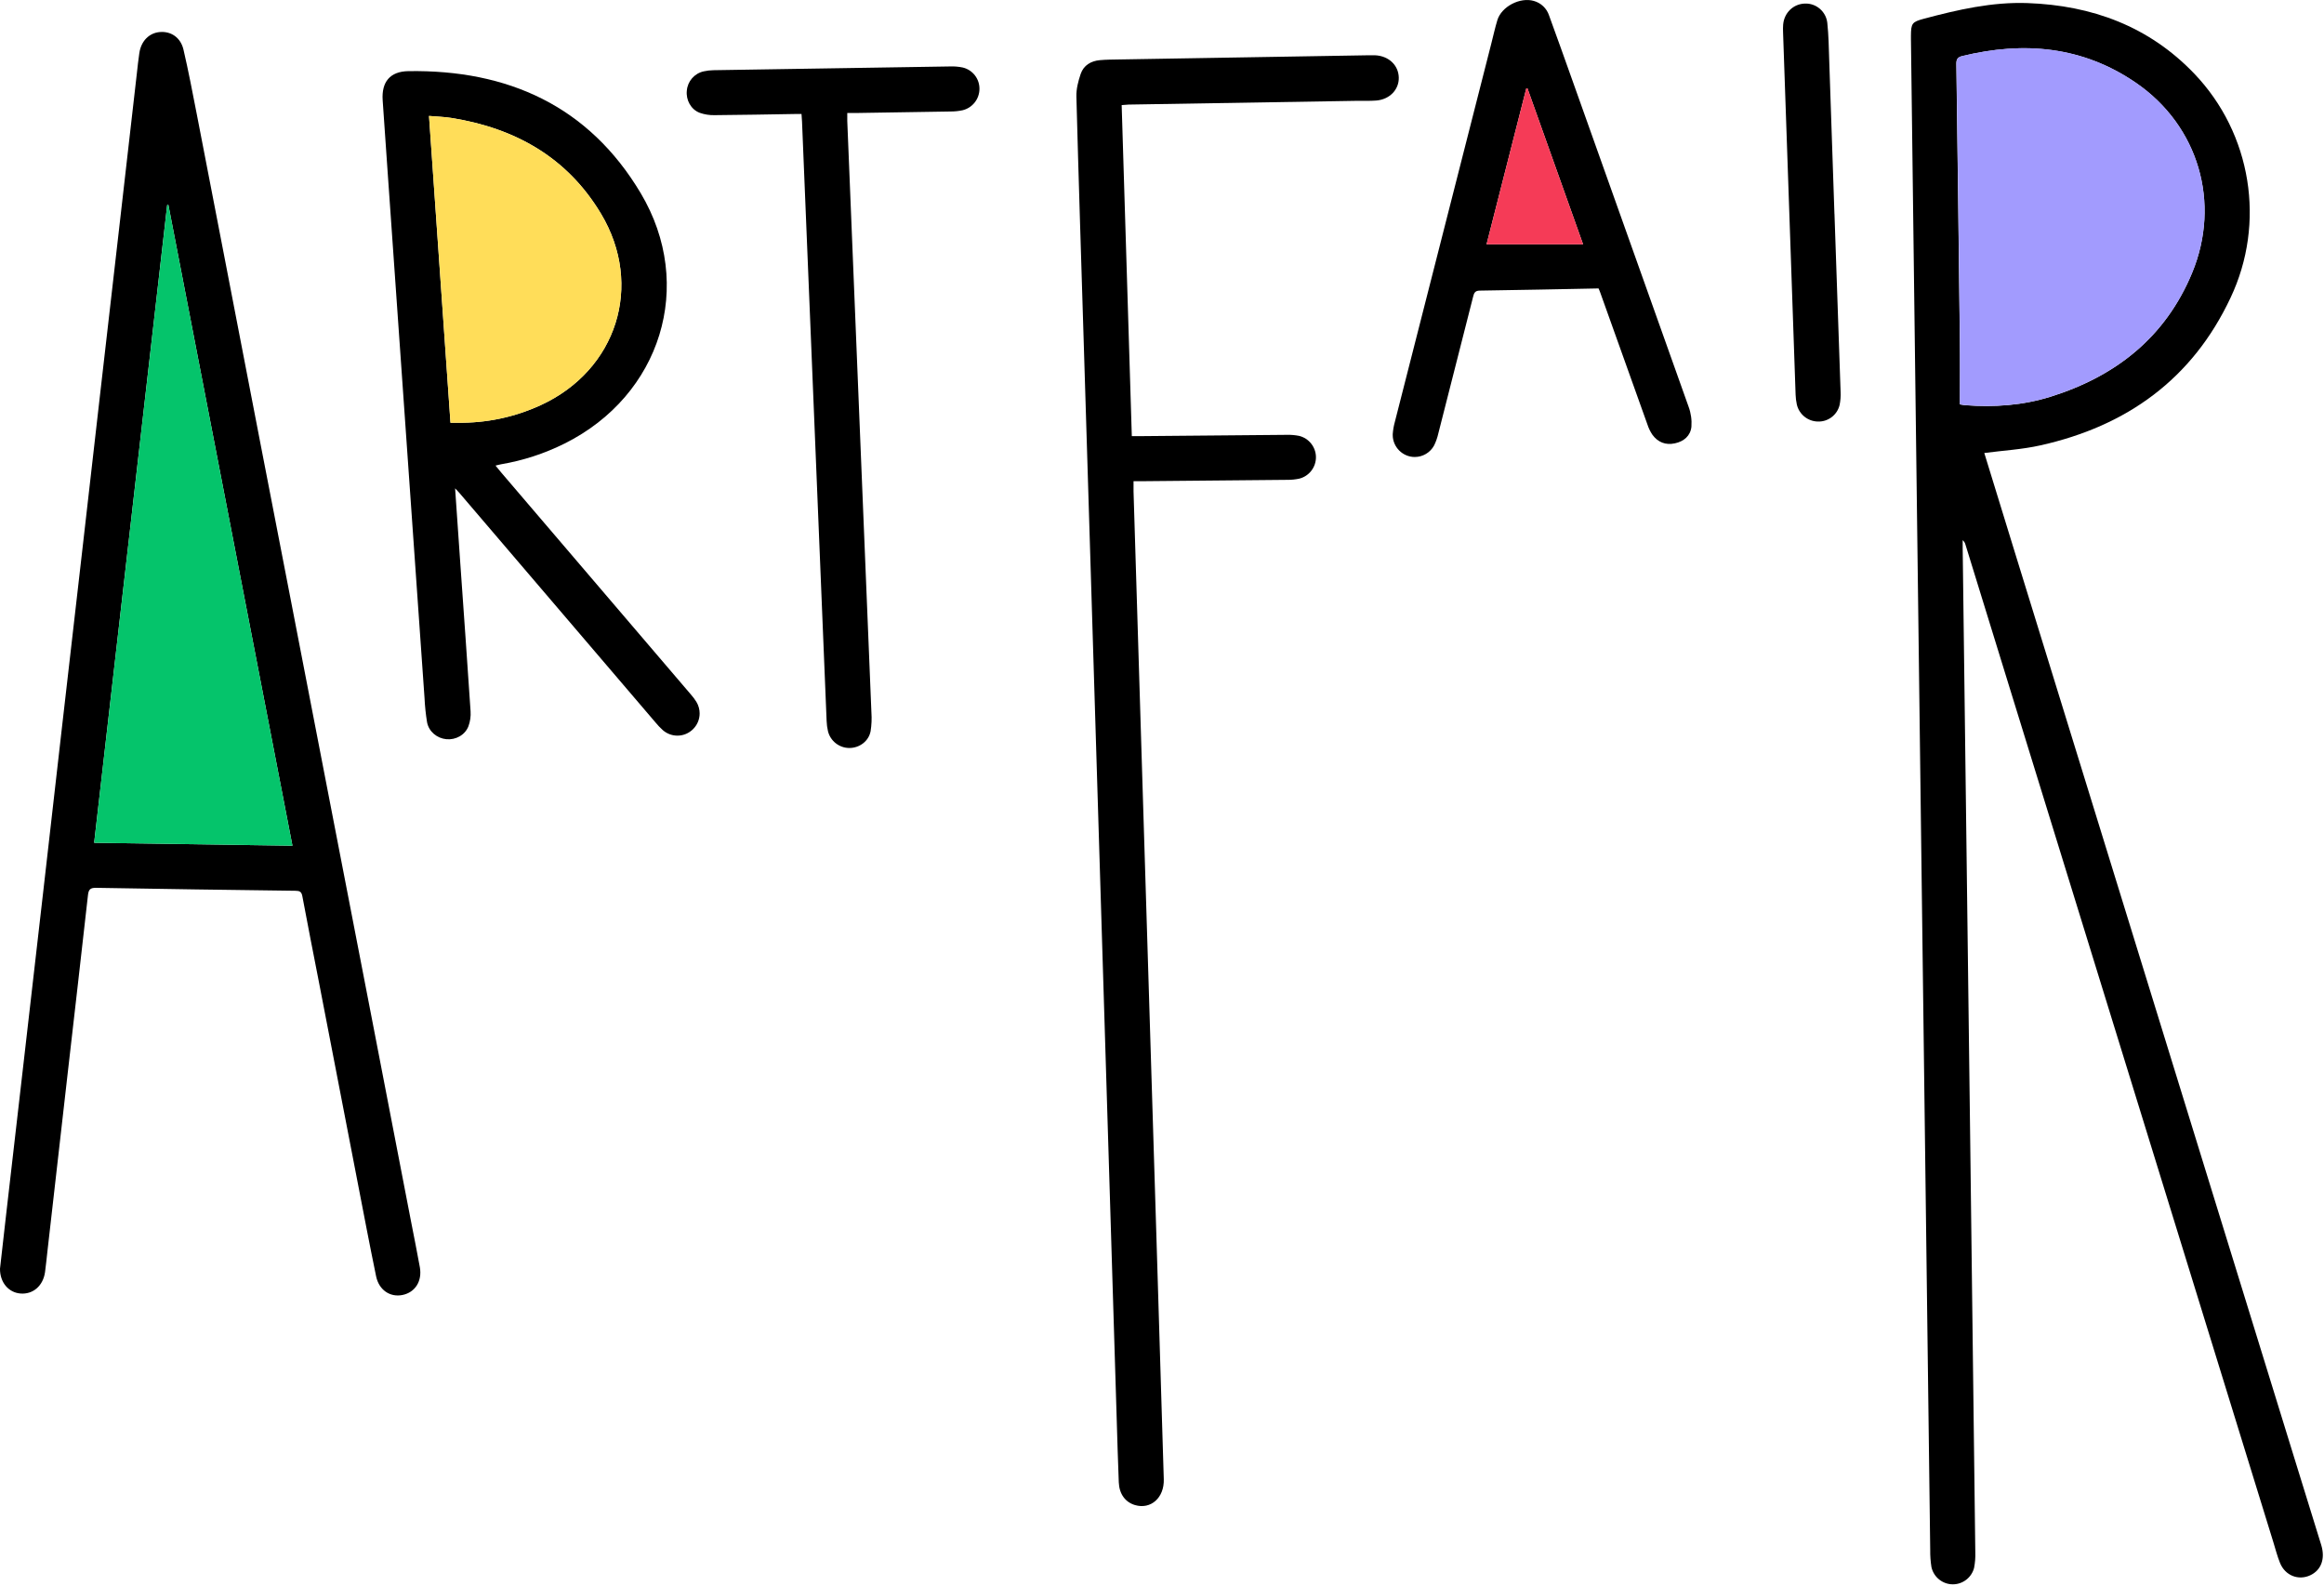
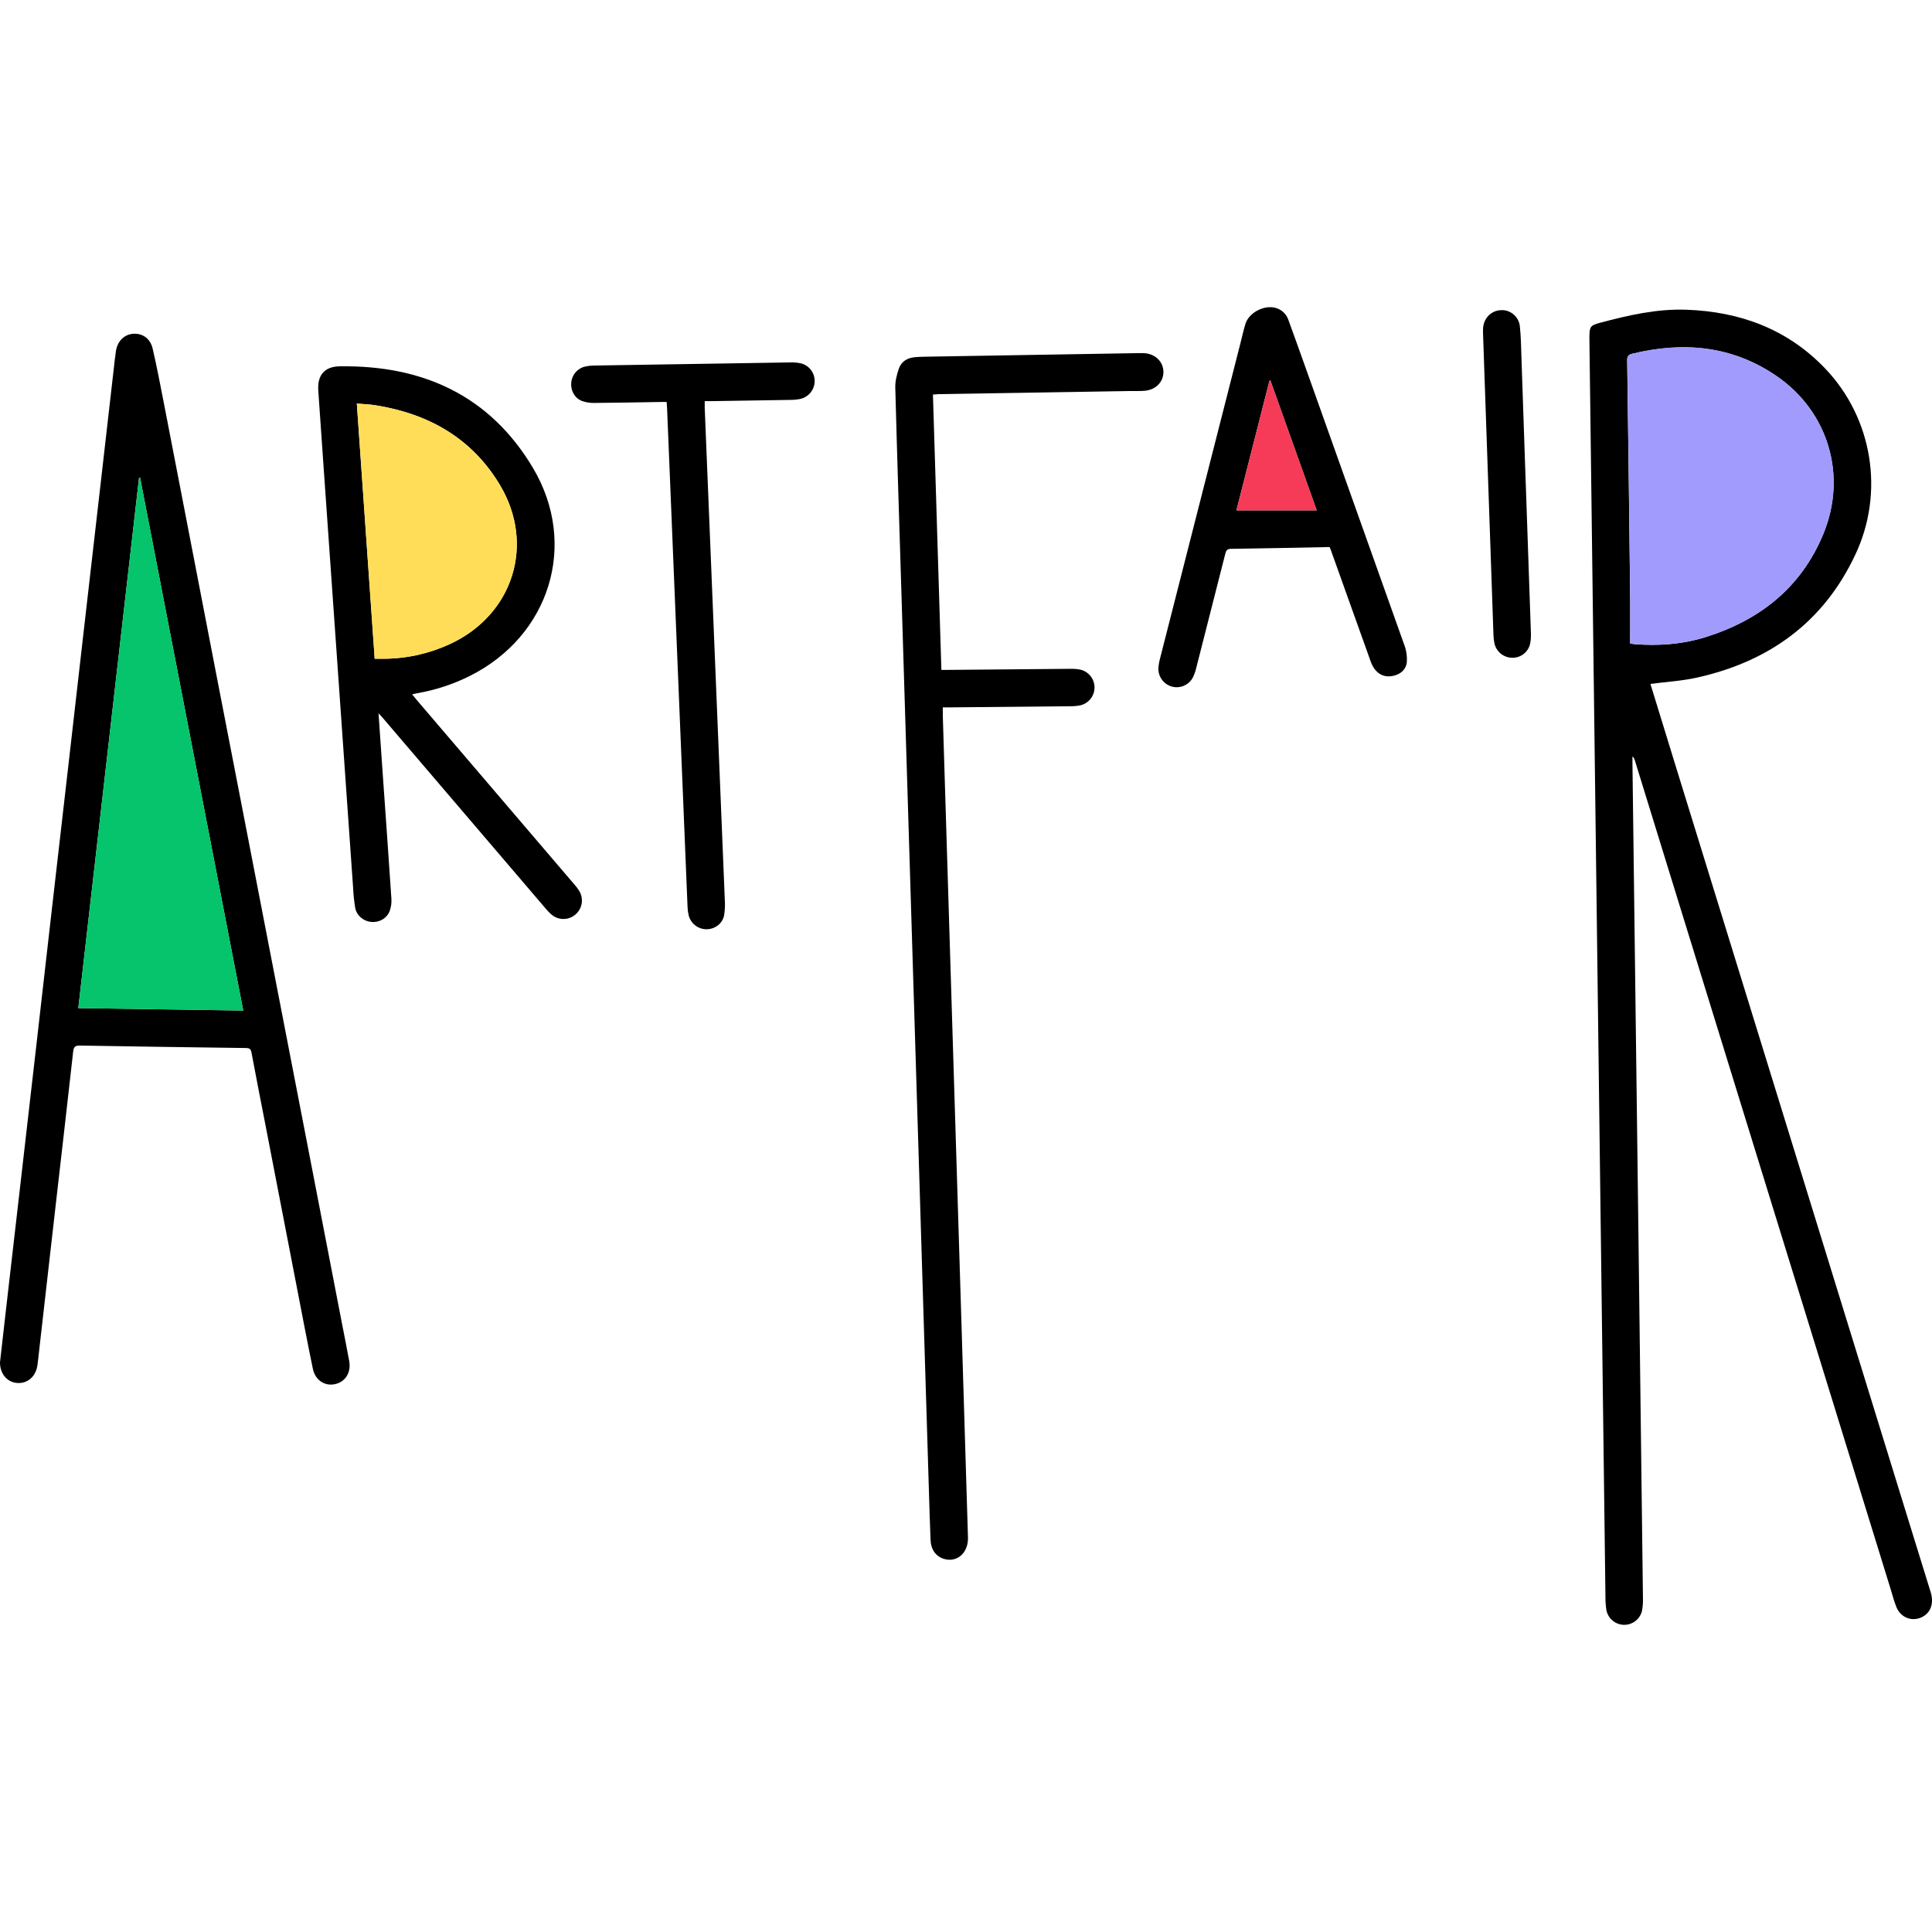
- <svg xmlns="http://www.w3.org/2000/svg" width="100%" height="100%" viewBox="0 0 1900 1296" version="1.1" xml:space="preserve" style="fill-rule:evenodd;clip-rule:evenodd;stroke-linejoin:round;stroke-miterlimit:2;">
-   <g transform="matrix(1,0,0,1,-99.09,-168.67)">
-     <path d="M1721.36,539C1729.65,565.91 1738.01,593.1 1746.36,620.28C1822.36,866.6 1898.38,1112.93 1974.42,1359.28C1981.88,1383.45 1989.42,1407.59 1996.84,1431.77C2000.27,1443 1996.77,1452.3 1987.84,1456.47C1978.19,1460.96 1967.33,1456.72 1963.14,1446.4C1960.9,1440.87 1959.42,1435.03 1957.65,1429.31C1885.94,1196.99 1814.22,964.673 1742.51,732.36C1730.35,692.873 1718.18,653.42 1706,614C1705.64,612.544 1704.84,611.237 1703.69,610.27L1703.69,616.69C1705.69,776.69 1707.72,936.663 1709.79,1096.61C1711.23,1210.25 1712.64,1323.9 1714.01,1437.55C1714.17,1441.87 1713.84,1446.19 1713.01,1450.43C1710.97,1458.31 1703.8,1463.86 1695.66,1463.86C1687.26,1463.86 1679.93,1457.95 1678.15,1449.74C1677.42,1445.14 1677.08,1440.48 1677.15,1435.82C1674.81,1255.02 1672.5,1074.22 1670.22,893.42C1668.67,771.1 1667.12,648.787 1665.55,526.48C1664.17,417.813 1662.78,309.147 1661.39,200.48L1661.39,197.98C1661.47,187.75 1662.28,186.58 1672,183.98C1699.78,176.59 1727.75,170.15 1756.77,171.19C1809.47,173.09 1856.01,190.19 1893.02,228.86C1939.86,277.804 1951.68,350.988 1922.64,412.19C1891.38,478.62 1837.85,517.03 1767.24,532.75C1752.35,536.11 1736.94,536.94 1721.36,539ZM1701.36,499.25C1703.68,499.63 1704.63,499.86 1705.61,499.93C1729.41,501.77 1752.93,500.11 1775.78,492.93C1829.07,476.17 1869.49,444.25 1891.24,391.75C1914.97,334.45 1896.45,271.53 1845.4,236.46C1801.79,206.51 1753.74,202.24 1703.32,214.52C1699.46,215.52 1698.45,217.16 1698.5,221.01C1699.54,295.677 1700.48,370.343 1701.33,445.01C1701.58,462.92 1701.4,480.91 1701.4,499.21L1701.36,499.25Z" style="fill-rule:nonzero;" />
-   </g>
-   <g transform="matrix(1,0,0,1,-99.09,-168.67)">
-     <path d="M99.09,1205.85C100.78,1190.92 102.51,1175.36 104.3,1159.85C108.833,1120.3 113.383,1080.75 117.95,1041.2C123.503,992.88 129.05,944.547 134.59,896.2C139.75,851.18 144.883,806.163 149.99,761.15C155.49,713.15 161,665.15 166.52,617.15C171.36,574.95 176.18,532.747 180.98,490.54C186.127,445.533 191.29,400.533 196.47,355.54C201.323,313.18 206.167,270.82 211,228.46C211.62,223 212.17,217.53 213,212.09C214.43,202.27 220.95,195.63 229.69,194.87C238.86,194.07 246.77,199.28 249.11,209.28C253.19,226.77 256.53,244.44 259.98,262.08C266.913,297.52 273.777,332.977 280.57,368.45C291.123,423.017 301.663,477.59 312.19,532.17C320.25,573.843 328.333,615.51 336.44,657.17C347.673,715.17 358.9,773.17 370.12,831.17C380.593,885.25 391.073,939.333 401.56,993.42C412.793,1051.42 424,1109.42 435.18,1167.42C437.58,1179.83 440.12,1192.22 442.35,1204.67C444.35,1216.06 438.45,1225.25 428.07,1227.34C418.07,1229.34 408.91,1223.34 406.58,1212.04C401.15,1185.81 396.18,1159.48 391.08,1133.17C380.567,1078.93 370.077,1024.68 359.61,970.42C355.15,947.42 350.55,924.37 346.27,901.3C345.58,897.61 344.06,896.92 340.67,896.88C286.35,896.213 232.017,895.41 177.67,894.47C172.95,894.39 171.52,895.79 171.01,900.41C165.58,949.24 159.91,998.04 154.34,1046.85C148.84,1095 143.36,1143.16 137.9,1191.31C137.24,1197.1 136.68,1202.91 135.9,1208.68C134.31,1219.86 126.06,1226.96 115.85,1226.12C106.05,1225.34 99,1217.05 99.09,1205.85ZM236.77,336.29L235.77,336.29C215.923,509.857 196.023,683.643 176.07,857.65L338.18,860.05L236.77,336.29Z" style="fill-rule:nonzero;" />
-   </g>
-   <g transform="matrix(1,0,0,1,-99.09,-168.67)">
-     <path d="M1016.12,254.58C1018.89,344.94 1021.65,434.82 1024.41,525.21L1031.81,525.21C1071.64,524.837 1111.47,524.483 1151.3,524.15C1154.62,524.074 1157.95,524.363 1161.21,525.01C1169.25,526.967 1174.95,534.226 1174.95,542.499C1174.95,550.806 1169.2,558.087 1161.12,560.01C1158.03,560.64 1154.88,560.952 1151.72,560.94C1111.89,561.353 1072.06,561.727 1032.23,562.06L1025.82,562.06C1025.82,565.24 1025.76,567.85 1025.82,570.45C1028.16,647.237 1030.51,724.027 1032.87,800.82C1036.77,928.073 1040.68,1055.33 1044.61,1182.59C1046.61,1247.72 1048.59,1312.84 1050.55,1377.97C1051,1393.09 1039.94,1402.89 1027,1399.06C1019.13,1396.72 1014.14,1390.06 1013.76,1380.47C1013.05,1362.82 1012.56,1345.16 1012.02,1327.47C1003.04,1034.47 994.067,741.47 985.1,448.47C983.05,381.47 980.87,314.55 979.1,247.58C978.94,241.44 980.6,235.02 982.6,229.13C985.01,222.06 990.97,218.5 998.34,217.84C1003.48,217.38 1008.66,217.37 1013.82,217.28L1217.28,213.86C1219.28,213.86 1221.28,213.79 1223.28,213.86C1234.4,214.35 1242.47,221.97 1242.67,232.13C1242.86,241.98 1235.2,249.97 1224.27,250.86C1218.97,251.29 1213.61,251.01 1208.27,251.1L1021.81,254.16C1020,254.26 1018.26,254.45 1016.12,254.58Z" style="fill-rule:nonzero;" />
-   </g>
-   <g transform="matrix(1,0,0,1,-99.09,-168.67)">
-     <path d="M471.16,567.89C472.64,589.28 474.02,609.37 475.43,629.47C478.25,669.68 481.16,709.89 483.81,750.12C484.096,754.256 483.51,758.405 482.09,762.3C479.33,769.58 471.66,773.7 464.02,772.97C456.38,772.24 449.67,766.78 448.23,759.09C447.164,752.518 446.473,745.891 446.16,739.24C436.16,596.633 426.16,454.03 416.16,311.43C414.74,291.15 413.29,270.87 411.94,250.59C410.94,235.67 417.94,227.07 432.88,226.83C514.25,225.54 580.41,255.3 622.88,326.54C667.8,401.92 639.37,492 560.76,531.22C544.359,539.419 526.836,545.147 508.76,548.22C507.47,548.44 506.2,548.81 504.2,549.29C506.05,551.53 507.57,553.42 509.15,555.29C560.77,615.69 612.387,676.097 664,736.51C665.66,738.375 667.152,740.383 668.46,742.51C670.176,745.345 671.084,748.596 671.084,751.91C671.084,761.867 662.891,770.06 652.934,770.06C648.565,770.06 644.34,768.483 641.04,765.62C638.809,763.616 636.739,761.439 634.85,759.11C581.483,696.683 528.127,634.237 474.78,571.77C474,570.8 473,569.88 471.16,567.89ZM467.38,514.25L472.88,514.25C496.44,514.649 519.79,509.734 541.19,499.87C603.31,471.3 625.54,402.05 590.45,343.41C562.84,297.29 520.24,273.41 468.12,265.09C462.29,264.16 456.35,264.01 449.83,263.44C455.7,347.37 461.51,430.38 467.38,514.25Z" style="fill-rule:nonzero;" />
-   </g>
-   <g transform="matrix(1,0,0,1,-99.09,-168.67)">
-     <path d="M1406,404.46C1373.39,405.09 1341.09,405.79 1308.79,406.24C1304.91,406.3 1304.18,408.31 1303.44,411.24C1294,448.513 1284.52,485.767 1275,523C1274.24,526.407 1273.08,529.713 1271.54,532.85C1268.4,538.642 1262.31,542.262 1255.72,542.262C1245.85,542.262 1237.72,534.137 1237.72,524.262C1237.72,523.985 1237.73,523.707 1237.74,523.43C1237.98,520.108 1238.55,516.818 1239.45,513.61C1265.69,410.537 1291.96,307.5 1318.26,204.5C1319.91,198.05 1321.34,191.5 1323.26,185.16C1326.64,174.03 1341.8,166.16 1353.04,169.42C1358.95,171.04 1363.66,175.534 1365.56,181.36C1371.94,198.88 1378.24,216.42 1384.47,233.98C1416.23,323.007 1447.94,412.053 1479.59,501.12C1481.54,506.362 1482.33,511.963 1481.92,517.54C1481.14,524.96 1475.77,529.54 1468.4,531.1C1460.79,532.74 1454.5,530.24 1449.98,524.02C1448.23,521.397 1446.85,518.538 1445.9,515.53C1433.02,479.663 1420.18,443.777 1407.39,407.87C1407,406.64 1406.41,405.45 1406,404.46ZM1393.34,368.38C1377.84,324.91 1362.85,282.88 1347.86,240.86L1346.92,240.92C1336.07,283.49 1325.22,326.07 1314.43,368.38L1393.34,368.38Z" style="fill-rule:nonzero;" />
-   </g>
-   <g transform="matrix(1,0,0,1,-99.09,-168.67)">
-     <path d="M754.37,261.87L748.37,261.87C726.71,262.21 705.04,262.66 683.37,262.81C679.221,262.919 675.087,262.272 671.17,260.9C663.92,258.15 659.8,250.43 660.61,242.79C661.225,235.072 666.87,228.627 674.44,227C677.038,226.417 679.688,226.102 682.35,226.06C746.83,224.993 811.313,223.97 875.8,222.99C879.289,222.857 882.782,223.149 886.2,223.86C894.266,225.778 899.967,233.1 899.85,241.39C899.806,249.669 894.056,256.901 886,258.81C882.907,259.469 879.753,259.804 876.59,259.81C850.43,260.277 824.27,260.693 798.11,261.06L791.78,261.06C791.78,263.65 791.71,265.59 791.78,267.54C795.46,358.113 799.153,448.687 802.86,539.26C805.747,609.86 808.633,680.453 811.52,751.04C811.883,756.178 811.661,761.341 810.86,766.43C809.29,774.64 801.75,780.16 793.45,780.15C785.189,780.131 777.951,774.428 776,766.4C775.359,763.646 774.99,760.836 774.9,758.01C768.167,594.677 761.463,431.343 754.79,268.01C754.71,266.17 754.54,264.36 754.37,261.87Z" style="fill-rule:nonzero;" />
-   </g>
-   <g transform="matrix(1,0,0,1,-99.09,-168.67)">
-     <path d="M1598.88,343.57C1600.56,392.023 1602.23,440.477 1603.88,488.93C1604.07,492.581 1603.79,496.241 1603.05,499.82C1601.1,507.881 1593.7,513.523 1585.41,513.28C1577.13,513.2 1569.94,507.4 1568.1,499.33C1567.53,496.729 1567.19,494.081 1567.1,491.42C1563.66,392.673 1560.24,293.93 1556.85,195.19C1556.74,193.027 1556.76,190.86 1556.92,188.7C1557.8,179.03 1565.27,171.87 1574.64,171.59C1583.88,171.191 1591.95,178.086 1593,187.27C1594.13,197.68 1594.24,208.21 1594.6,218.69C1596.06,260.317 1597.48,301.943 1598.85,343.57L1598.88,343.57Z" style="fill-rule:nonzero;" />
-   </g>
-   <g transform="matrix(1,0,0,1,-99.09,-168.67)">
-     <path d="M1701.4,499.21C1701.4,480.91 1701.58,462.92 1701.4,444.94C1700.55,370.273 1699.61,295.607 1698.57,220.94C1698.57,217.09 1699.57,215.4 1703.39,214.45C1753.81,202.17 1801.86,206.45 1845.47,236.39C1896.47,271.46 1915.04,334.39 1891.31,391.68C1869.56,444.18 1829.14,476.1 1775.85,492.86C1753,500.04 1729.48,501.7 1705.68,499.86C1704.67,499.82 1703.72,499.59 1701.4,499.21Z" style="fill:rgb(162,155,254);fill-rule:nonzero;" />
-   </g>
-   <g transform="matrix(1,0,0,1,-99.09,-168.67)">
-     <path d="M236.77,336.29L338.18,860.05L176.07,857.65C196.023,683.43 215.93,509.63 235.79,336.25L236.77,336.29Z" style="fill:rgb(5,196,107);fill-rule:nonzero;" />
-   </g>
-   <g transform="matrix(1,0,0,1,-99.09,-168.67)">
-     <path d="M467.38,514.25C461.51,430.38 455.7,347.37 449.83,263.44C456.35,264.01 462.29,264.16 468.12,265.09C520.24,273.44 562.84,297.29 590.45,343.41C625.54,402.05 603.31,471.3 541.19,499.87C519.79,509.734 496.44,514.649 472.88,514.25C471.24,514.23 469.6,514.25 467.38,514.25Z" style="fill:rgb(255,221,89);fill-rule:nonzero;" />
-   </g>
-   <g transform="matrix(1,0,0,1,-99.09,-168.67)">
-     <path d="M1393.35,368.38L1314.44,368.38C1325.23,326.07 1336.08,283.49 1346.93,240.92L1347.87,240.86C1362.86,282.88 1377.85,324.91 1393.35,368.38Z" style="fill:rgb(245,59,87);fill-rule:nonzero;" />
+ <svg xmlns="http://www.w3.org/2000/svg" width="100%" height="100%" viewBox="0 0 1024 1024" version="1.1" xml:space="preserve" style="fill-rule:evenodd;clip-rule:evenodd;stroke-linejoin:round;stroke-miterlimit:2;">
+   <g transform="matrix(0.539218,0,0,0.539218,0.000459383,162.803)">
+     <g transform="matrix(1,0,0,1,-99.09,-168.67)">
+       <path d="M1721.36,539C1729.65,565.91 1738.01,593.1 1746.36,620.28C1822.36,866.6 1898.38,1112.93 1974.42,1359.28C1981.88,1383.45 1989.42,1407.59 1996.84,1431.77C2000.27,1443 1996.77,1452.3 1987.84,1456.47C1978.19,1460.96 1967.33,1456.72 1963.14,1446.4C1960.9,1440.87 1959.42,1435.03 1957.65,1429.31C1885.94,1196.99 1814.22,964.673 1742.51,732.36C1730.35,692.873 1718.18,653.42 1706,614C1705.64,612.544 1704.84,611.237 1703.69,610.27L1703.69,616.69C1705.69,776.69 1707.72,936.663 1709.79,1096.61C1711.23,1210.25 1712.64,1323.9 1714.01,1437.55C1714.17,1441.87 1713.84,1446.19 1713.01,1450.43C1710.97,1458.31 1703.8,1463.86 1695.66,1463.86C1687.26,1463.86 1679.93,1457.95 1678.15,1449.74C1677.42,1445.14 1677.08,1440.48 1677.15,1435.82C1674.81,1255.02 1672.5,1074.22 1670.22,893.42C1668.67,771.1 1667.12,648.787 1665.55,526.48C1664.17,417.813 1662.78,309.147 1661.39,200.48L1661.39,197.98C1661.47,187.75 1662.28,186.58 1672,183.98C1699.78,176.59 1727.75,170.15 1756.77,171.19C1809.47,173.09 1856.01,190.19 1893.02,228.86C1939.86,277.804 1951.68,350.988 1922.64,412.19C1891.38,478.62 1837.85,517.03 1767.24,532.75C1752.35,536.11 1736.94,536.94 1721.36,539ZM1701.36,499.25C1703.68,499.63 1704.63,499.86 1705.61,499.93C1729.41,501.77 1752.93,500.11 1775.78,492.93C1829.07,476.17 1869.49,444.25 1891.24,391.75C1914.97,334.45 1896.45,271.53 1845.4,236.46C1801.79,206.51 1753.74,202.24 1703.32,214.52C1699.46,215.52 1698.45,217.16 1698.5,221.01C1699.54,295.677 1700.48,370.343 1701.33,445.01C1701.58,462.92 1701.4,480.91 1701.4,499.21L1701.36,499.25Z" style="fill-rule:nonzero;" />
+     </g>
+     <g transform="matrix(1,0,0,1,-99.09,-168.67)">
+       <path d="M99.09,1205.85C100.78,1190.92 102.51,1175.36 104.3,1159.85C108.833,1120.3 113.383,1080.75 117.95,1041.2C123.503,992.88 129.05,944.547 134.59,896.2C139.75,851.18 144.883,806.163 149.99,761.15C155.49,713.15 161,665.15 166.52,617.15C171.36,574.95 176.18,532.747 180.98,490.54C186.127,445.533 191.29,400.533 196.47,355.54C201.323,313.18 206.167,270.82 211,228.46C211.62,223 212.17,217.53 213,212.09C214.43,202.27 220.95,195.63 229.69,194.87C238.86,194.07 246.77,199.28 249.11,209.28C253.19,226.77 256.53,244.44 259.98,262.08C266.913,297.52 273.777,332.977 280.57,368.45C291.123,423.017 301.663,477.59 312.19,532.17C320.25,573.843 328.333,615.51 336.44,657.17C347.673,715.17 358.9,773.17 370.12,831.17C380.593,885.25 391.073,939.333 401.56,993.42C412.793,1051.42 424,1109.42 435.18,1167.42C437.58,1179.83 440.12,1192.22 442.35,1204.67C444.35,1216.06 438.45,1225.25 428.07,1227.34C418.07,1229.34 408.91,1223.34 406.58,1212.04C401.15,1185.81 396.18,1159.48 391.08,1133.17C380.567,1078.93 370.077,1024.68 359.61,970.42C355.15,947.42 350.55,924.37 346.27,901.3C345.58,897.61 344.06,896.92 340.67,896.88C286.35,896.213 232.017,895.41 177.67,894.47C172.95,894.39 171.52,895.79 171.01,900.41C165.58,949.24 159.91,998.04 154.34,1046.85C148.84,1095 143.36,1143.16 137.9,1191.31C137.24,1197.1 136.68,1202.91 135.9,1208.68C134.31,1219.86 126.06,1226.96 115.85,1226.12C106.05,1225.34 99,1217.05 99.09,1205.85ZM236.77,336.29L235.77,336.29C215.923,509.857 196.023,683.643 176.07,857.65L338.18,860.05L236.77,336.29Z" style="fill-rule:nonzero;" />
+     </g>
+     <g transform="matrix(1,0,0,1,-99.09,-168.67)">
+       <path d="M1016.12,254.58C1018.89,344.94 1021.65,434.82 1024.41,525.21L1031.81,525.21C1071.64,524.837 1111.47,524.483 1151.3,524.15C1154.62,524.074 1157.95,524.363 1161.21,525.01C1169.25,526.967 1174.95,534.226 1174.95,542.499C1174.95,550.806 1169.2,558.087 1161.12,560.01C1158.03,560.64 1154.88,560.952 1151.72,560.94C1111.89,561.353 1072.06,561.727 1032.23,562.06L1025.82,562.06C1025.82,565.24 1025.76,567.85 1025.82,570.45C1028.16,647.237 1030.51,724.027 1032.87,800.82C1036.77,928.073 1040.68,1055.33 1044.61,1182.59C1046.61,1247.72 1048.59,1312.84 1050.55,1377.97C1051,1393.09 1039.94,1402.89 1027,1399.06C1019.13,1396.72 1014.14,1390.06 1013.76,1380.47C1013.05,1362.82 1012.56,1345.16 1012.02,1327.47C1003.04,1034.47 994.067,741.47 985.1,448.47C983.05,381.47 980.87,314.55 979.1,247.58C978.94,241.44 980.6,235.02 982.6,229.13C985.01,222.06 990.97,218.5 998.34,217.84C1003.48,217.38 1008.66,217.37 1013.82,217.28L1217.28,213.86C1219.28,213.86 1221.28,213.79 1223.28,213.86C1234.4,214.35 1242.47,221.97 1242.67,232.13C1242.86,241.98 1235.2,249.97 1224.27,250.86C1218.97,251.29 1213.61,251.01 1208.27,251.1L1021.81,254.16C1020,254.26 1018.26,254.45 1016.12,254.58Z" style="fill-rule:nonzero;" />
+     </g>
+     <g transform="matrix(1,0,0,1,-99.09,-168.67)">
+       <path d="M471.16,567.89C472.64,589.28 474.02,609.37 475.43,629.47C478.25,669.68 481.16,709.89 483.81,750.12C484.096,754.256 483.51,758.405 482.09,762.3C479.33,769.58 471.66,773.7 464.02,772.97C456.38,772.24 449.67,766.78 448.23,759.09C447.164,752.518 446.473,745.891 446.16,739.24C436.16,596.633 426.16,454.03 416.16,311.43C414.74,291.15 413.29,270.87 411.94,250.59C410.94,235.67 417.94,227.07 432.88,226.83C514.25,225.54 580.41,255.3 622.88,326.54C667.8,401.92 639.37,492 560.76,531.22C544.359,539.419 526.836,545.147 508.76,548.22C507.47,548.44 506.2,548.81 504.2,549.29C506.05,551.53 507.57,553.42 509.15,555.29C560.77,615.69 612.387,676.097 664,736.51C665.66,738.375 667.152,740.383 668.46,742.51C670.176,745.345 671.084,748.596 671.084,751.91C671.084,761.867 662.891,770.06 652.934,770.06C648.565,770.06 644.34,768.483 641.04,765.62C638.809,763.616 636.739,761.439 634.85,759.11C581.483,696.683 528.127,634.237 474.78,571.77C474,570.8 473,569.88 471.16,567.89ZM467.38,514.25L472.88,514.25C496.44,514.649 519.79,509.734 541.19,499.87C603.31,471.3 625.54,402.05 590.45,343.41C562.84,297.29 520.24,273.41 468.12,265.09C462.29,264.16 456.35,264.01 449.83,263.44C455.7,347.37 461.51,430.38 467.38,514.25Z" style="fill-rule:nonzero;" />
+     </g>
+     <g transform="matrix(1,0,0,1,-99.09,-168.67)">
+       <path d="M1406,404.46C1373.39,405.09 1341.09,405.79 1308.79,406.24C1304.91,406.3 1304.18,408.31 1303.44,411.24C1294,448.513 1284.52,485.767 1275,523C1274.24,526.407 1273.08,529.713 1271.54,532.85C1268.4,538.642 1262.31,542.262 1255.72,542.262C1245.85,542.262 1237.72,534.137 1237.72,524.262C1237.72,523.985 1237.73,523.707 1237.74,523.43C1237.98,520.108 1238.55,516.818 1239.45,513.61C1265.69,410.537 1291.96,307.5 1318.26,204.5C1319.91,198.05 1321.34,191.5 1323.26,185.16C1326.64,174.03 1341.8,166.16 1353.04,169.42C1358.95,171.04 1363.66,175.534 1365.56,181.36C1371.94,198.88 1378.24,216.42 1384.47,233.98C1416.23,323.007 1447.94,412.053 1479.59,501.12C1481.54,506.362 1482.33,511.963 1481.92,517.54C1481.14,524.96 1475.77,529.54 1468.4,531.1C1460.79,532.74 1454.5,530.24 1449.98,524.02C1448.23,521.397 1446.85,518.538 1445.9,515.53C1433.02,479.663 1420.18,443.777 1407.39,407.87C1407,406.64 1406.41,405.45 1406,404.46ZM1393.34,368.38C1377.84,324.91 1362.85,282.88 1347.86,240.86L1346.92,240.92C1336.07,283.49 1325.22,326.07 1314.43,368.38L1393.34,368.38Z" style="fill-rule:nonzero;" />
+     </g>
+     <g transform="matrix(1,0,0,1,-99.09,-168.67)">
+       <path d="M754.37,261.87L748.37,261.87C726.71,262.21 705.04,262.66 683.37,262.81C679.221,262.919 675.087,262.272 671.17,260.9C663.92,258.15 659.8,250.43 660.61,242.79C661.225,235.072 666.87,228.627 674.44,227C677.038,226.417 679.688,226.102 682.35,226.06C746.83,224.993 811.313,223.97 875.8,222.99C879.289,222.857 882.782,223.149 886.2,223.86C894.266,225.778 899.967,233.1 899.85,241.39C899.806,249.669 894.056,256.901 886,258.81C882.907,259.469 879.753,259.804 876.59,259.81C850.43,260.277 824.27,260.693 798.11,261.06L791.78,261.06C791.78,263.65 791.71,265.59 791.78,267.54C795.46,358.113 799.153,448.687 802.86,539.26C805.747,609.86 808.633,680.453 811.52,751.04C811.883,756.178 811.661,761.341 810.86,766.43C809.29,774.64 801.75,780.16 793.45,780.15C785.189,780.131 777.951,774.428 776,766.4C775.359,763.646 774.99,760.836 774.9,758.01C768.167,594.677 761.463,431.343 754.79,268.01C754.71,266.17 754.54,264.36 754.37,261.87Z" style="fill-rule:nonzero;" />
+     </g>
+     <g transform="matrix(1,0,0,1,-99.09,-168.67)">
+       <path d="M1598.88,343.57C1600.56,392.023 1602.23,440.477 1603.88,488.93C1604.07,492.581 1603.79,496.241 1603.05,499.82C1601.1,507.881 1593.7,513.523 1585.41,513.28C1577.13,513.2 1569.94,507.4 1568.1,499.33C1567.53,496.729 1567.19,494.081 1567.1,491.42C1563.66,392.673 1560.24,293.93 1556.85,195.19C1556.74,193.027 1556.76,190.86 1556.92,188.7C1557.8,179.03 1565.27,171.87 1574.64,171.59C1583.88,171.191 1591.95,178.086 1593,187.27C1594.13,197.68 1594.24,208.21 1594.6,218.69C1596.06,260.317 1597.48,301.943 1598.85,343.57L1598.88,343.57Z" style="fill-rule:nonzero;" />
+     </g>
+     <g transform="matrix(1,0,0,1,-99.09,-168.67)">
+       <path d="M1701.4,499.21C1701.4,480.91 1701.58,462.92 1701.4,444.94C1700.55,370.273 1699.61,295.607 1698.57,220.94C1698.57,217.09 1699.57,215.4 1703.39,214.45C1753.81,202.17 1801.86,206.45 1845.47,236.39C1896.47,271.46 1915.04,334.39 1891.31,391.68C1869.56,444.18 1829.14,476.1 1775.85,492.86C1753,500.04 1729.48,501.7 1705.68,499.86C1704.67,499.82 1703.72,499.59 1701.4,499.21Z" style="fill:rgb(162,155,254);fill-rule:nonzero;" />
+     </g>
+     <g transform="matrix(1,0,0,1,-99.09,-168.67)">
+       <path d="M236.77,336.29L338.18,860.05L176.07,857.65C196.023,683.43 215.93,509.63 235.79,336.25L236.77,336.29Z" style="fill:rgb(5,196,107);fill-rule:nonzero;" />
+     </g>
+     <g transform="matrix(1,0,0,1,-99.09,-168.67)">
+       <path d="M467.38,514.25C461.51,430.38 455.7,347.37 449.83,263.44C456.35,264.01 462.29,264.16 468.12,265.09C520.24,273.44 562.84,297.29 590.45,343.41C625.54,402.05 603.31,471.3 541.19,499.87C519.79,509.734 496.44,514.649 472.88,514.25C471.24,514.23 469.6,514.25 467.38,514.25Z" style="fill:rgb(255,221,89);fill-rule:nonzero;" />
+     </g>
+     <g transform="matrix(1,0,0,1,-99.09,-168.67)">
+       <path d="M1393.35,368.38L1314.44,368.38C1325.23,326.07 1336.08,283.49 1346.93,240.92L1347.87,240.86C1362.86,282.88 1377.85,324.91 1393.35,368.38Z" style="fill:rgb(245,59,87);fill-rule:nonzero;" />
+     </g>
  </g>
</svg>
